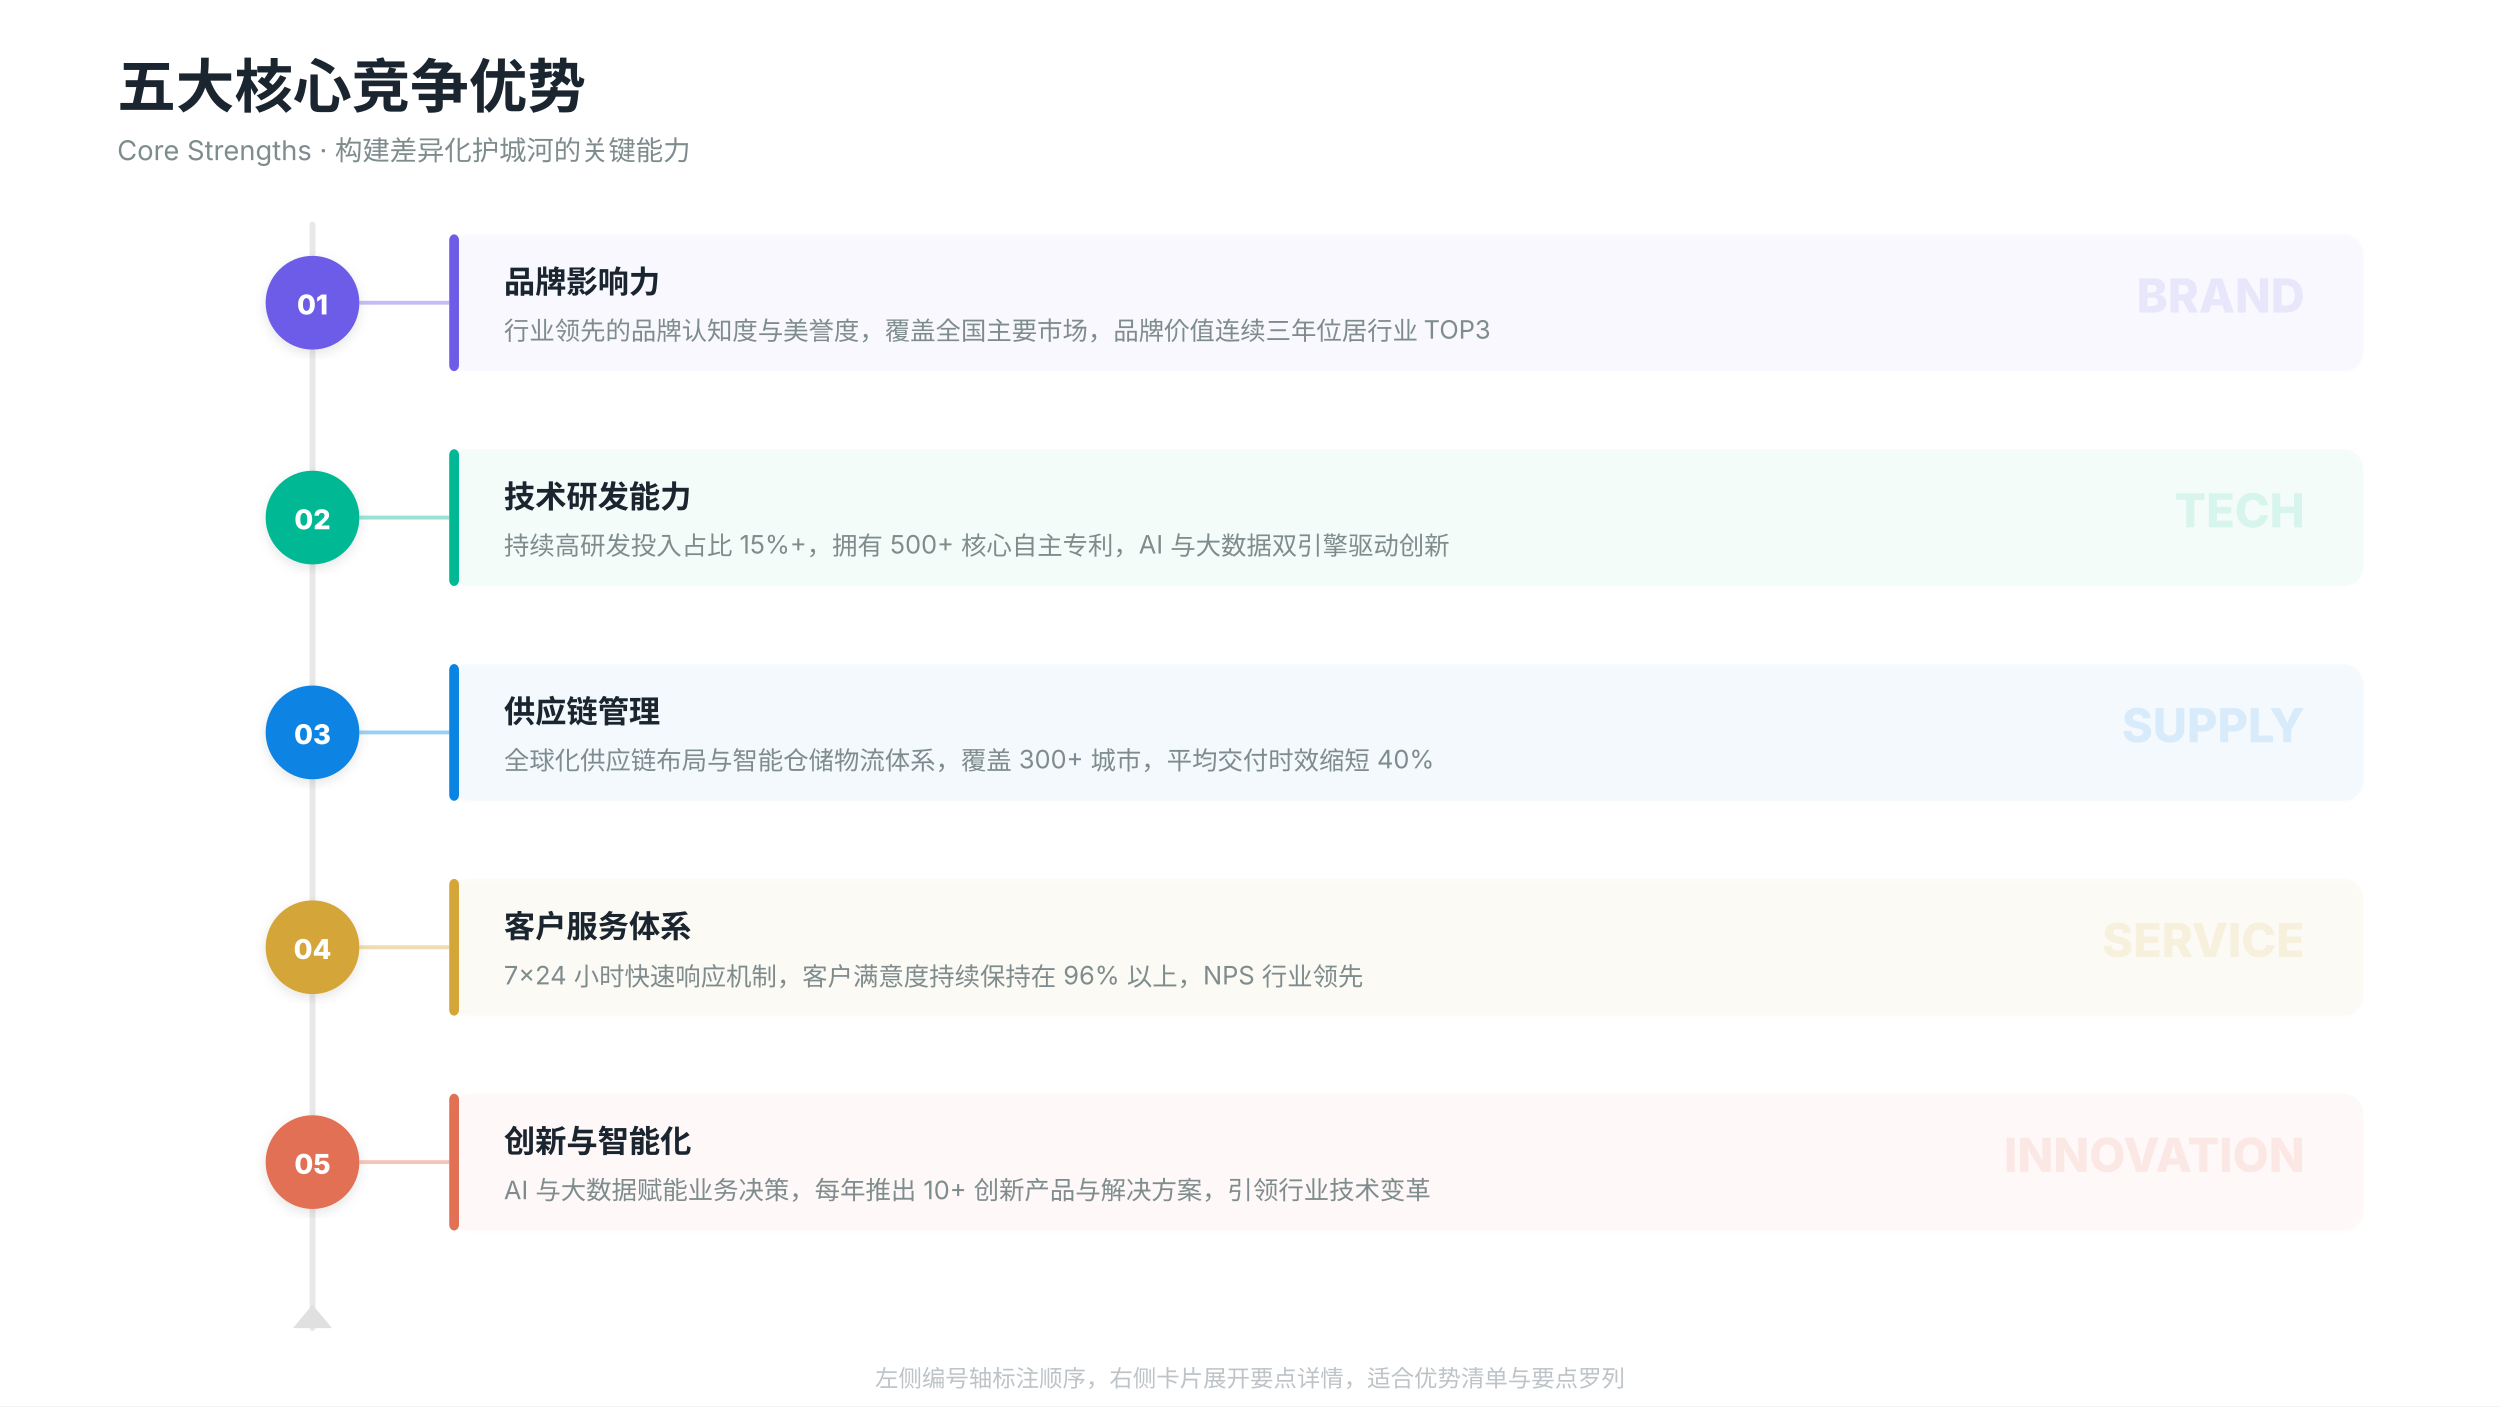
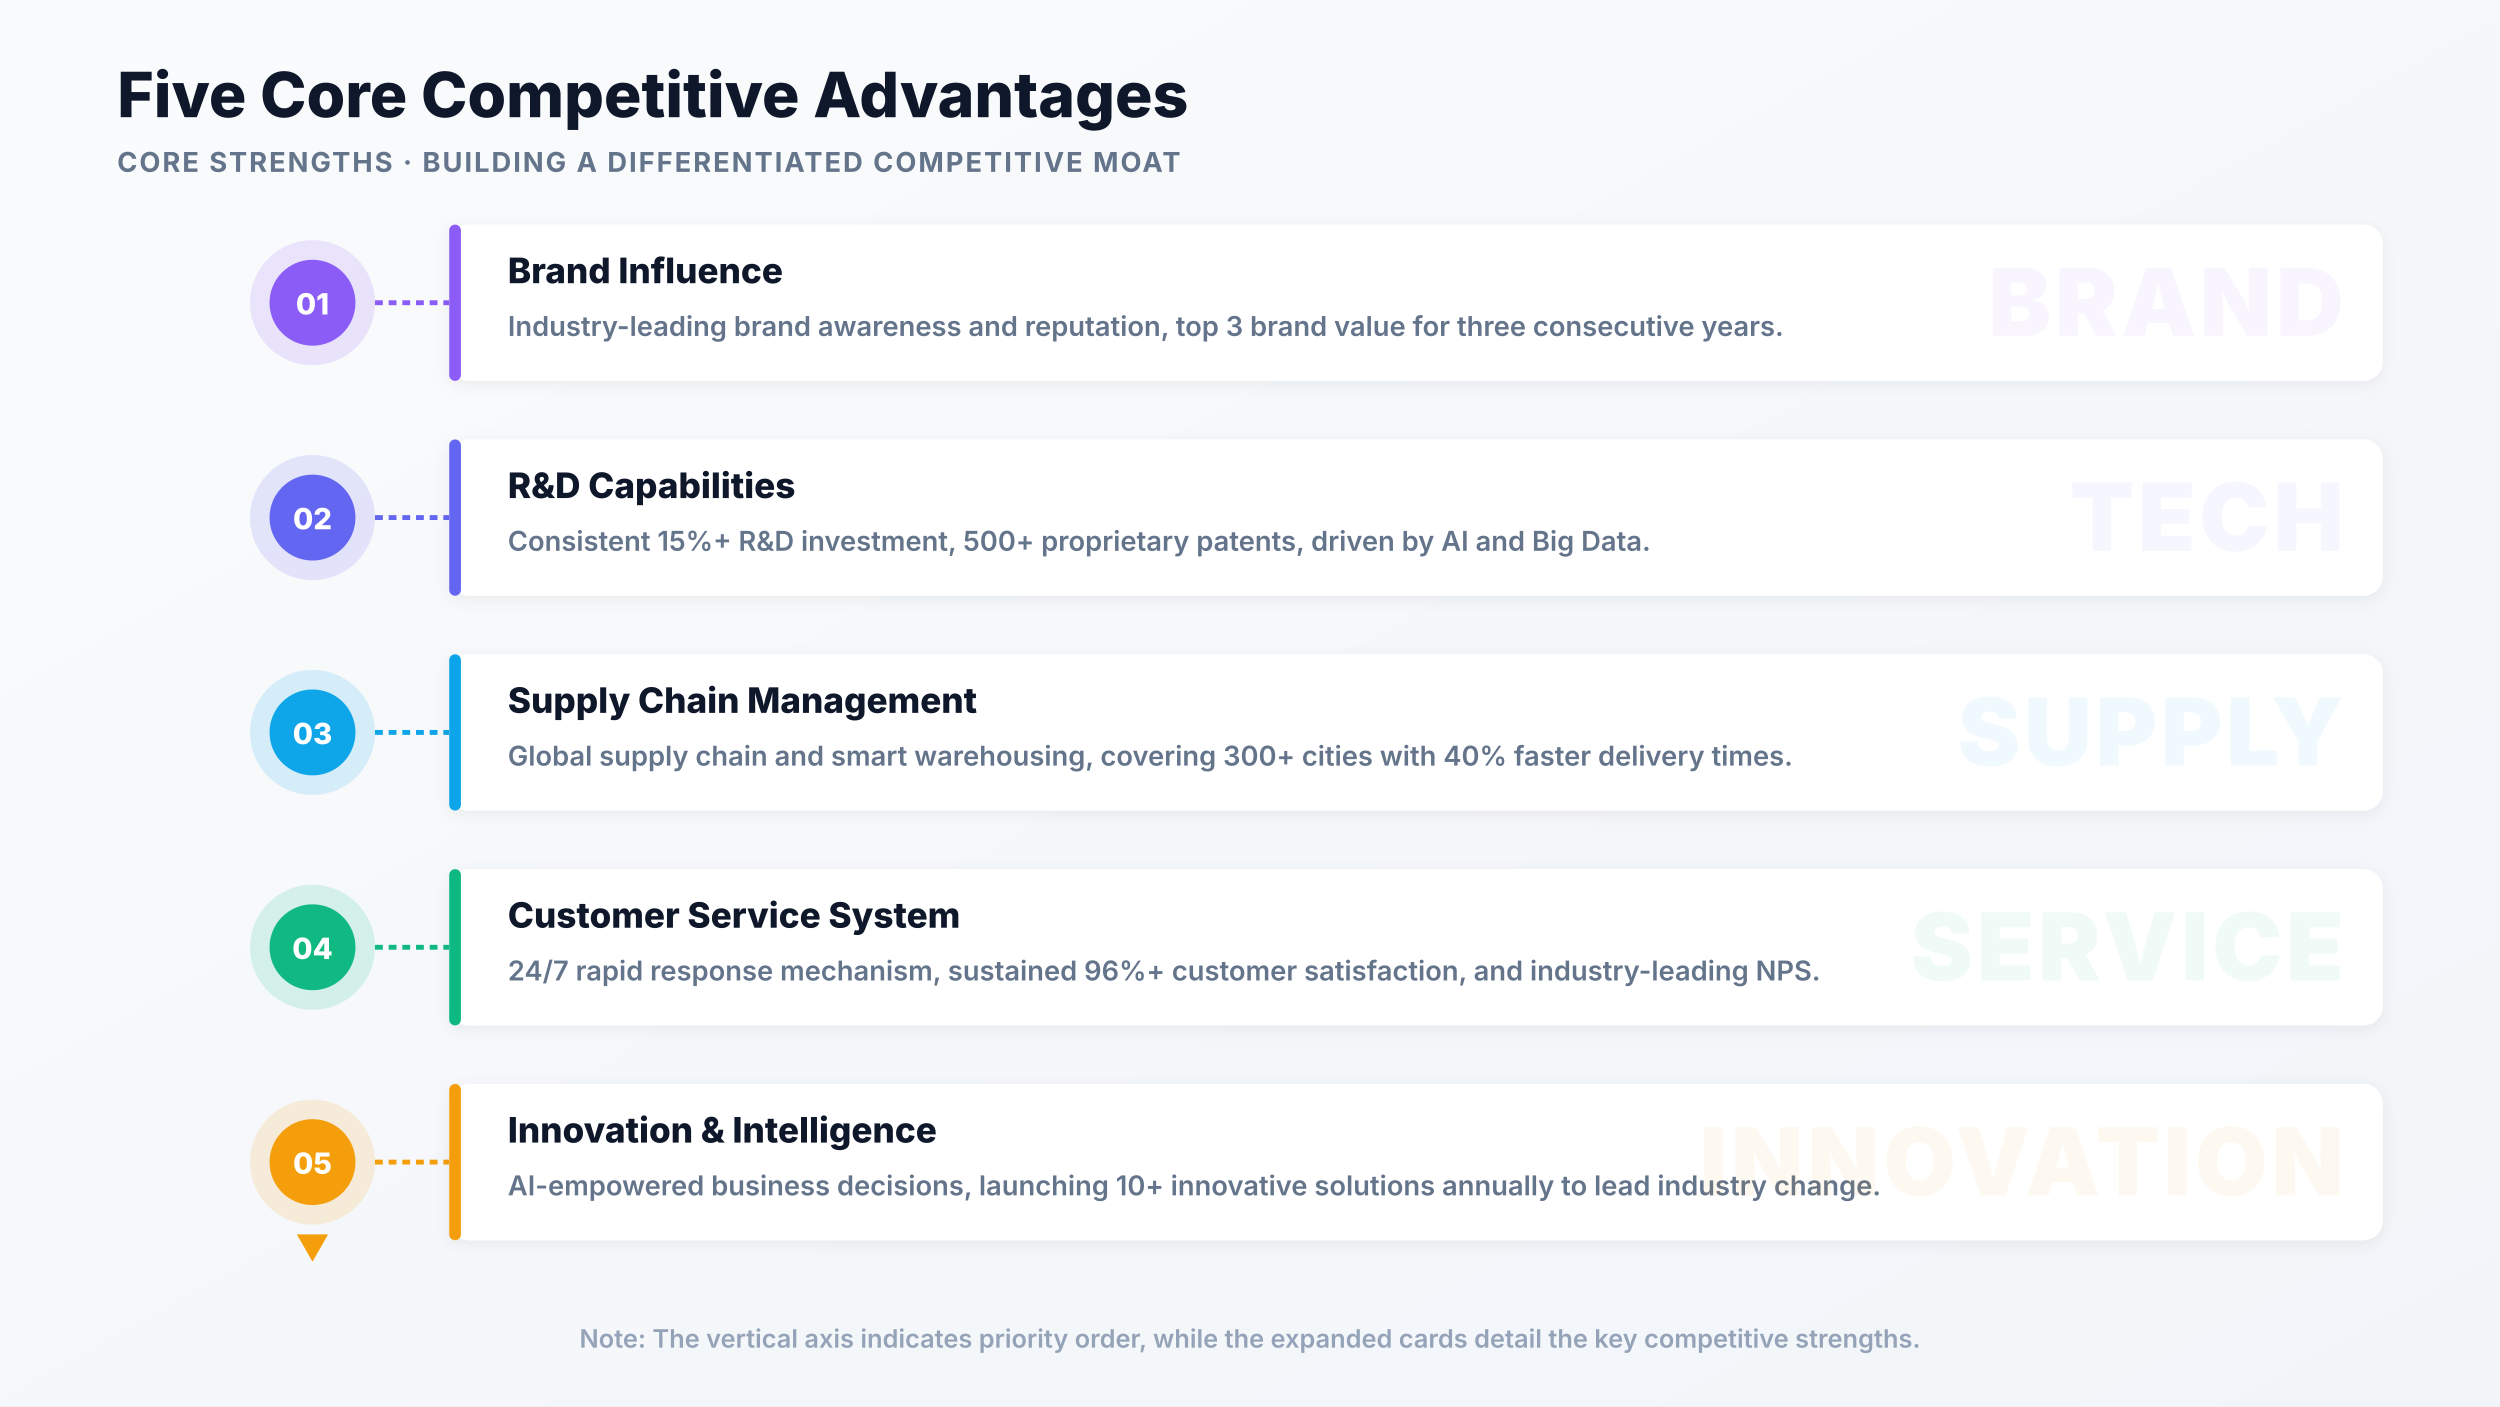
<svg xmlns="http://www.w3.org/2000/svg" viewBox="0 0 1280 720" width="1280" height="720">
  <defs>
-     <filter id="cardShadow" x="-10%" y="-10%" width="120%" height="120%">
-       <feGaussianBlur in="SourceAlpha" stdDeviation="3" />
+     <linearGradient id="bgGrad" x1="0%" y1="0%" x2="100%" y2="100%">
+       <stop offset="0%" stop-color="#FAFBFC" />
+       <stop offset="100%" stop-color="#F1F5F9" />
+     </linearGradient>
+     <linearGradient id="lineGrad" x1="0%" y1="0%" x2="0%" y2="100%">
+       <stop offset="0%" stop-color="#8B5CF6" />
+       <stop offset="25%" stop-color="#6366F1" />
+       <stop offset="50%" stop-color="#0EA5E9" />
+       <stop offset="75%" stop-color="#10B981" />
+       <stop offset="100%" stop-color="#F59E0B" />
+     </linearGradient>
+     <filter id="cardShadow" x="-5%" y="-15%" width="110%" height="135%">
+       <feGaussianBlur in="SourceAlpha" stdDeviation="4" />
      <feOffset dx="0" dy="2" result="offsetblur" />
-       <feComponentTransfer>
-         <feFuncA type="linear" slope="0.1" />
-       </feComponentTransfer>
+       <feFlood flood-color="#0F172A" flood-opacity="0.06" result="shadowColor" />
+       <feComposite in="shadowColor" in2="offsetblur" operator="in" result="shadow" />
      <feMerge>
-         <feMergeNode />
+         <feMergeNode in="shadow" />
        <feMergeNode in="SourceGraphic" />
      </feMerge>
    </filter>
  </defs>
-   <rect width="1280" height="720" fill="#FFFFFF" />
-   <text x="60" y="55" font-family="-apple-system, BlinkMacSystemFont, 'Segoe UI', sans-serif" font-size="30" font-weight="700" fill="#1A252F">五大核心竞争优势</text>
-   <text x="60" y="82" font-family="-apple-system, BlinkMacSystemFont, 'Segoe UI', sans-serif" font-size="14" fill="#7F8C8D">Core Strengths · 构建差异化护城河的关键能力</text>
-   <line x1="160" y1="115" x2="160" y2="680" stroke="#E8E8E8" stroke-width="3" stroke-linecap="round" />
-   <circle cx="160" cy="155" r="24" fill="#6C5CE7" filter="url(#cardShadow)" />
-   <text x="160" y="161" text-anchor="middle" font-family="-apple-system, BlinkMacSystemFont, 'Segoe UI', sans-serif" font-size="14" font-weight="800" fill="#FFFFFF">01</text>
-   <line x1="184" y1="155" x2="230" y2="155" stroke="#6C5CE7" stroke-width="2" stroke-opacity="0.4" />
-   <rect x="230" y="120" width="980" height="70" rx="10" fill="#6C5CE7" fill-opacity="0.04" filter="url(#cardShadow)" />
-   <rect x="230" y="120" width="5" height="70" rx="3" fill="#6C5CE7" />
-   <text x="258" y="150" font-family="-apple-system, BlinkMacSystemFont, 'Segoe UI', sans-serif" font-size="16" font-weight="700" fill="#1A252F">品牌影响力</text>
-   <text x="258" y="174" font-family="-apple-system, BlinkMacSystemFont, 'Segoe UI', sans-serif" font-size="13" fill="#7F8C8D">行业领先的品牌认知度与美誉度，覆盖全国主要市场，品牌价值连续三年位居行业 TOP3</text>
-   <text x="1180" y="160" text-anchor="end" font-family="-apple-system, BlinkMacSystemFont, 'Segoe UI', sans-serif" font-size="24" font-weight="800" fill="#6C5CE7" fill-opacity="0.12">BRAND</text>
-   <circle cx="160" cy="265" r="24" fill="#00B894" filter="url(#cardShadow)" />
-   <text x="160" y="271" text-anchor="middle" font-family="-apple-system, BlinkMacSystemFont, 'Segoe UI', sans-serif" font-size="14" font-weight="800" fill="#FFFFFF">02</text>
-   <line x1="184" y1="265" x2="230" y2="265" stroke="#00B894" stroke-width="2" stroke-opacity="0.4" />
-   <rect x="230" y="230" width="980" height="70" rx="10" fill="#00B894" fill-opacity="0.04" filter="url(#cardShadow)" />
-   <rect x="230" y="230" width="5" height="70" rx="3" fill="#00B894" />
-   <text x="258" y="260" font-family="-apple-system, BlinkMacSystemFont, 'Segoe UI', sans-serif" font-size="16" font-weight="700" fill="#1A252F">技术研发能力</text>
-   <text x="258" y="284" font-family="-apple-system, BlinkMacSystemFont, 'Segoe UI', sans-serif" font-size="13" fill="#7F8C8D">持续高研发投入占比 15%+，拥有 500+ 核心自主专利，AI 与大数据双引擎驱动创新</text>
-   <text x="1180" y="270" text-anchor="end" font-family="-apple-system, BlinkMacSystemFont, 'Segoe UI', sans-serif" font-size="24" font-weight="800" fill="#00B894" fill-opacity="0.12">TECH</text>
-   <circle cx="160" cy="375" r="24" fill="#0984E3" filter="url(#cardShadow)" />
-   <text x="160" y="381" text-anchor="middle" font-family="-apple-system, BlinkMacSystemFont, 'Segoe UI', sans-serif" font-size="14" font-weight="800" fill="#FFFFFF">03</text>
-   <line x1="184" y1="375" x2="230" y2="375" stroke="#0984E3" stroke-width="2" stroke-opacity="0.4" />
-   <rect x="230" y="340" width="980" height="70" rx="10" fill="#0984E3" fill-opacity="0.04" filter="url(#cardShadow)" />
-   <rect x="230" y="340" width="5" height="70" rx="3" fill="#0984E3" />
-   <text x="258" y="370" font-family="-apple-system, BlinkMacSystemFont, 'Segoe UI', sans-serif" font-size="16" font-weight="700" fill="#1A252F">供应链管理</text>
-   <text x="258" y="394" font-family="-apple-system, BlinkMacSystemFont, 'Segoe UI', sans-serif" font-size="13" fill="#7F8C8D">全球化供应链布局与智能仓储物流体系，覆盖 300+ 城市，平均交付时效缩短 40%</text>
-   <text x="1180" y="380" text-anchor="end" font-family="-apple-system, BlinkMacSystemFont, 'Segoe UI', sans-serif" font-size="24" font-weight="800" fill="#0984E3" fill-opacity="0.12">SUPPLY</text>
-   <circle cx="160" cy="485" r="24" fill="#D4A537" filter="url(#cardShadow)" />
-   <text x="160" y="491" text-anchor="middle" font-family="-apple-system, BlinkMacSystemFont, 'Segoe UI', sans-serif" font-size="14" font-weight="800" fill="#FFFFFF">04</text>
-   <line x1="184" y1="485" x2="230" y2="485" stroke="#D4A537" stroke-width="2" stroke-opacity="0.4" />
-   <rect x="230" y="450" width="980" height="70" rx="10" fill="#D4A537" fill-opacity="0.04" filter="url(#cardShadow)" />
-   <rect x="230" y="450" width="5" height="70" rx="3" fill="#D4A537" />
-   <text x="258" y="480" font-family="-apple-system, BlinkMacSystemFont, 'Segoe UI', sans-serif" font-size="16" font-weight="700" fill="#1A252F">客户服务体系</text>
-   <text x="258" y="504" font-family="-apple-system, BlinkMacSystemFont, 'Segoe UI', sans-serif" font-size="13" fill="#7F8C8D">7×24 小时快速响应机制，客户满意度持续保持在 96% 以上，NPS 行业领先</text>
-   <text x="1180" y="490" text-anchor="end" font-family="-apple-system, BlinkMacSystemFont, 'Segoe UI', sans-serif" font-size="24" font-weight="800" fill="#D4A537" fill-opacity="0.12">SERVICE</text>
-   <circle cx="160" cy="595" r="24" fill="#E17055" filter="url(#cardShadow)" />
-   <text x="160" y="601" text-anchor="middle" font-family="-apple-system, BlinkMacSystemFont, 'Segoe UI', sans-serif" font-size="14" font-weight="800" fill="#FFFFFF">05</text>
-   <line x1="184" y1="595" x2="230" y2="595" stroke="#E17055" stroke-width="2" stroke-opacity="0.4" />
-   <rect x="230" y="560" width="980" height="70" rx="10" fill="#E17055" fill-opacity="0.04" filter="url(#cardShadow)" />
-   <rect x="230" y="560" width="5" height="70" rx="3" fill="#E17055" />
-   <text x="258" y="590" font-family="-apple-system, BlinkMacSystemFont, 'Segoe UI', sans-serif" font-size="16" font-weight="700" fill="#1A252F">创新与智能化</text>
-   <text x="258" y="614" font-family="-apple-system, BlinkMacSystemFont, 'Segoe UI', sans-serif" font-size="13" fill="#7F8C8D">AI 与大数据赋能业务决策，每年推出 10+ 创新产品与解决方案，引领行业技术变革</text>
-   <text x="1180" y="600" text-anchor="end" font-family="-apple-system, BlinkMacSystemFont, 'Segoe UI', sans-serif" font-size="24" font-weight="800" fill="#E17055" fill-opacity="0.12">INNOVATION</text>
-   <polygon points="160,668 170,680 150,680" fill="#E0E0E0" />
-   <text x="640" y="710" text-anchor="middle" font-family="-apple-system, BlinkMacSystemFont, 'Segoe UI', sans-serif" font-size="12" fill="#BDC3C7">左侧编号轴标注顺序，右侧卡片展开要点详情，适合优势清单与要点罗列</text>
+   <rect width="1280" height="720" fill="url(#bgGrad)" />
+   <text x="60" y="60" font-family="-apple-system, BlinkMacSystemFont, 'Segoe UI', sans-serif" font-size="32" font-weight="800" fill="#0F172A">Five Core Competitive Advantages</text>
+   <text x="60" y="88" font-family="-apple-system, BlinkMacSystemFont, 'Segoe UI', sans-serif" font-size="14" font-weight="700" fill="#64748B" letter-spacing="1">CORE STRENGTHS · BUILDING A DIFFERENTIATED COMPETITIVE MOAT</text>
+   <line x1="160" y1="115" x2="160" y2="635" stroke="url(#lineGrad)" stroke-width="4" stroke-linecap="round" />
+   <polygon points="160,646 168,632 152,632" fill="#F59E0B" />
+   <circle cx="160" cy="155" r="32" fill="#8B5CF6" opacity="0.15" />
+   <circle cx="160" cy="155" r="22" fill="#8B5CF6" />
+   <text x="160" y="161" text-anchor="middle" font-family="-apple-system, BlinkMacSystemFont, 'Segoe UI', sans-serif" font-size="15" font-weight="800" fill="#FFFFFF">01</text>
+   <line x1="192" y1="155" x2="230" y2="155" stroke="#8B5CF6" stroke-width="2.5" stroke-dasharray="4,3" />
+   <g filter="url(#cardShadow)">
+     <rect x="230" y="115" width="990" height="80" rx="10" fill="#FFFFFF" />
+     <rect x="230" y="115" width="6" height="80" rx="3" fill="#8B5CF6" />
+   </g>
+   <text x="260" y="145" font-family="-apple-system, BlinkMacSystemFont, 'Segoe UI', sans-serif" font-size="18" font-weight="800" fill="#0F172A">Brand Influence</text>
+   <text x="260" y="172" font-family="-apple-system, BlinkMacSystemFont, 'Segoe UI', sans-serif" font-size="14" font-weight="600" fill="#64748B">Industry-leading brand awareness and reputation, top 3 brand value for three consecutive years.</text>
+   <text x="1200" y="172" text-anchor="end" font-family="-apple-system, BlinkMacSystemFont, 'Segoe UI', sans-serif" font-size="48" font-weight="900" fill="#8B5CF6" fill-opacity="0.06" letter-spacing="2">BRAND</text>
+   <circle cx="160" cy="265" r="32" fill="#6366F1" opacity="0.15" />
+   <circle cx="160" cy="265" r="22" fill="#6366F1" />
+   <text x="160" y="271" text-anchor="middle" font-family="-apple-system, BlinkMacSystemFont, 'Segoe UI', sans-serif" font-size="15" font-weight="800" fill="#FFFFFF">02</text>
+   <line x1="192" y1="265" x2="230" y2="265" stroke="#6366F1" stroke-width="2.5" stroke-dasharray="4,3" />
+   <g filter="url(#cardShadow)">
+     <rect x="230" y="225" width="990" height="80" rx="10" fill="#FFFFFF" />
+     <rect x="230" y="225" width="6" height="80" rx="3" fill="#6366F1" />
+   </g>
+   <text x="260" y="255" font-family="-apple-system, BlinkMacSystemFont, 'Segoe UI', sans-serif" font-size="18" font-weight="800" fill="#0F172A">R&amp;D Capabilities</text>
+   <text x="260" y="282" font-family="-apple-system, BlinkMacSystemFont, 'Segoe UI', sans-serif" font-size="14" font-weight="600" fill="#64748B">Consistent 15%+ R&amp;D investment, 500+ proprietary patents, driven by AI and Big Data.</text>
+   <text x="1200" y="282" text-anchor="end" font-family="-apple-system, BlinkMacSystemFont, 'Segoe UI', sans-serif" font-size="48" font-weight="900" fill="#6366F1" fill-opacity="0.06" letter-spacing="2">TECH</text>
+   <circle cx="160" cy="375" r="32" fill="#0EA5E9" opacity="0.15" />
+   <circle cx="160" cy="375" r="22" fill="#0EA5E9" />
+   <text x="160" y="381" text-anchor="middle" font-family="-apple-system, BlinkMacSystemFont, 'Segoe UI', sans-serif" font-size="15" font-weight="800" fill="#FFFFFF">03</text>
+   <line x1="192" y1="375" x2="230" y2="375" stroke="#0EA5E9" stroke-width="2.5" stroke-dasharray="4,3" />
+   <g filter="url(#cardShadow)">
+     <rect x="230" y="335" width="990" height="80" rx="10" fill="#FFFFFF" />
+     <rect x="230" y="335" width="6" height="80" rx="3" fill="#0EA5E9" />
+   </g>
+   <text x="260" y="365" font-family="-apple-system, BlinkMacSystemFont, 'Segoe UI', sans-serif" font-size="18" font-weight="800" fill="#0F172A">Supply Chain Management</text>
+   <text x="260" y="392" font-family="-apple-system, BlinkMacSystemFont, 'Segoe UI', sans-serif" font-size="14" font-weight="600" fill="#64748B">Global supply chain and smart warehousing, covering 300+ cities with 40% faster delivery times.</text>
+   <text x="1200" y="392" text-anchor="end" font-family="-apple-system, BlinkMacSystemFont, 'Segoe UI', sans-serif" font-size="48" font-weight="900" fill="#0EA5E9" fill-opacity="0.06" letter-spacing="2">SUPPLY</text>
+   <circle cx="160" cy="485" r="32" fill="#10B981" opacity="0.15" />
+   <circle cx="160" cy="485" r="22" fill="#10B981" />
+   <text x="160" y="491" text-anchor="middle" font-family="-apple-system, BlinkMacSystemFont, 'Segoe UI', sans-serif" font-size="15" font-weight="800" fill="#FFFFFF">04</text>
+   <line x1="192" y1="485" x2="230" y2="485" stroke="#10B981" stroke-width="2.5" stroke-dasharray="4,3" />
+   <g filter="url(#cardShadow)">
+     <rect x="230" y="445" width="990" height="80" rx="10" fill="#FFFFFF" />
+     <rect x="230" y="445" width="6" height="80" rx="3" fill="#10B981" />
+   </g>
+   <text x="260" y="475" font-family="-apple-system, BlinkMacSystemFont, 'Segoe UI', sans-serif" font-size="18" font-weight="800" fill="#0F172A">Customer Service System</text>
+   <text x="260" y="502" font-family="-apple-system, BlinkMacSystemFont, 'Segoe UI', sans-serif" font-size="14" font-weight="600" fill="#64748B">24/7 rapid response mechanism, sustained 96%+ customer satisfaction, and industry-leading NPS.</text>
+   <text x="1200" y="502" text-anchor="end" font-family="-apple-system, BlinkMacSystemFont, 'Segoe UI', sans-serif" font-size="48" font-weight="900" fill="#10B981" fill-opacity="0.06" letter-spacing="2">SERVICE</text>
+   <circle cx="160" cy="595" r="32" fill="#F59E0B" opacity="0.15" />
+   <circle cx="160" cy="595" r="22" fill="#F59E0B" />
+   <text x="160" y="601" text-anchor="middle" font-family="-apple-system, BlinkMacSystemFont, 'Segoe UI', sans-serif" font-size="15" font-weight="800" fill="#FFFFFF">05</text>
+   <line x1="192" y1="595" x2="230" y2="595" stroke="#F59E0B" stroke-width="2.5" stroke-dasharray="4,3" />
+   <g filter="url(#cardShadow)">
+     <rect x="230" y="555" width="990" height="80" rx="10" fill="#FFFFFF" />
+     <rect x="230" y="555" width="6" height="80" rx="3" fill="#F59E0B" />
+   </g>
+   <text x="260" y="585" font-family="-apple-system, BlinkMacSystemFont, 'Segoe UI', sans-serif" font-size="18" font-weight="800" fill="#0F172A">Innovation &amp; Intelligence</text>
+   <text x="260" y="612" font-family="-apple-system, BlinkMacSystemFont, 'Segoe UI', sans-serif" font-size="14" font-weight="600" fill="#64748B">AI-empowered business decisions, launching 10+ innovative solutions annually to lead industry change.</text>
+   <text x="1200" y="612" text-anchor="end" font-family="-apple-system, BlinkMacSystemFont, 'Segoe UI', sans-serif" font-size="48" font-weight="900" fill="#F59E0B" fill-opacity="0.06" letter-spacing="2">INNOVATION</text>
+   <text x="640" y="690" text-anchor="middle" font-family="-apple-system, BlinkMacSystemFont, 'Segoe UI', sans-serif" font-size="13" font-weight="600" fill="#94A3B8">Note: The vertical axis indicates priority order, while the expanded cards detail the key competitive strengths.</text>
</svg>
